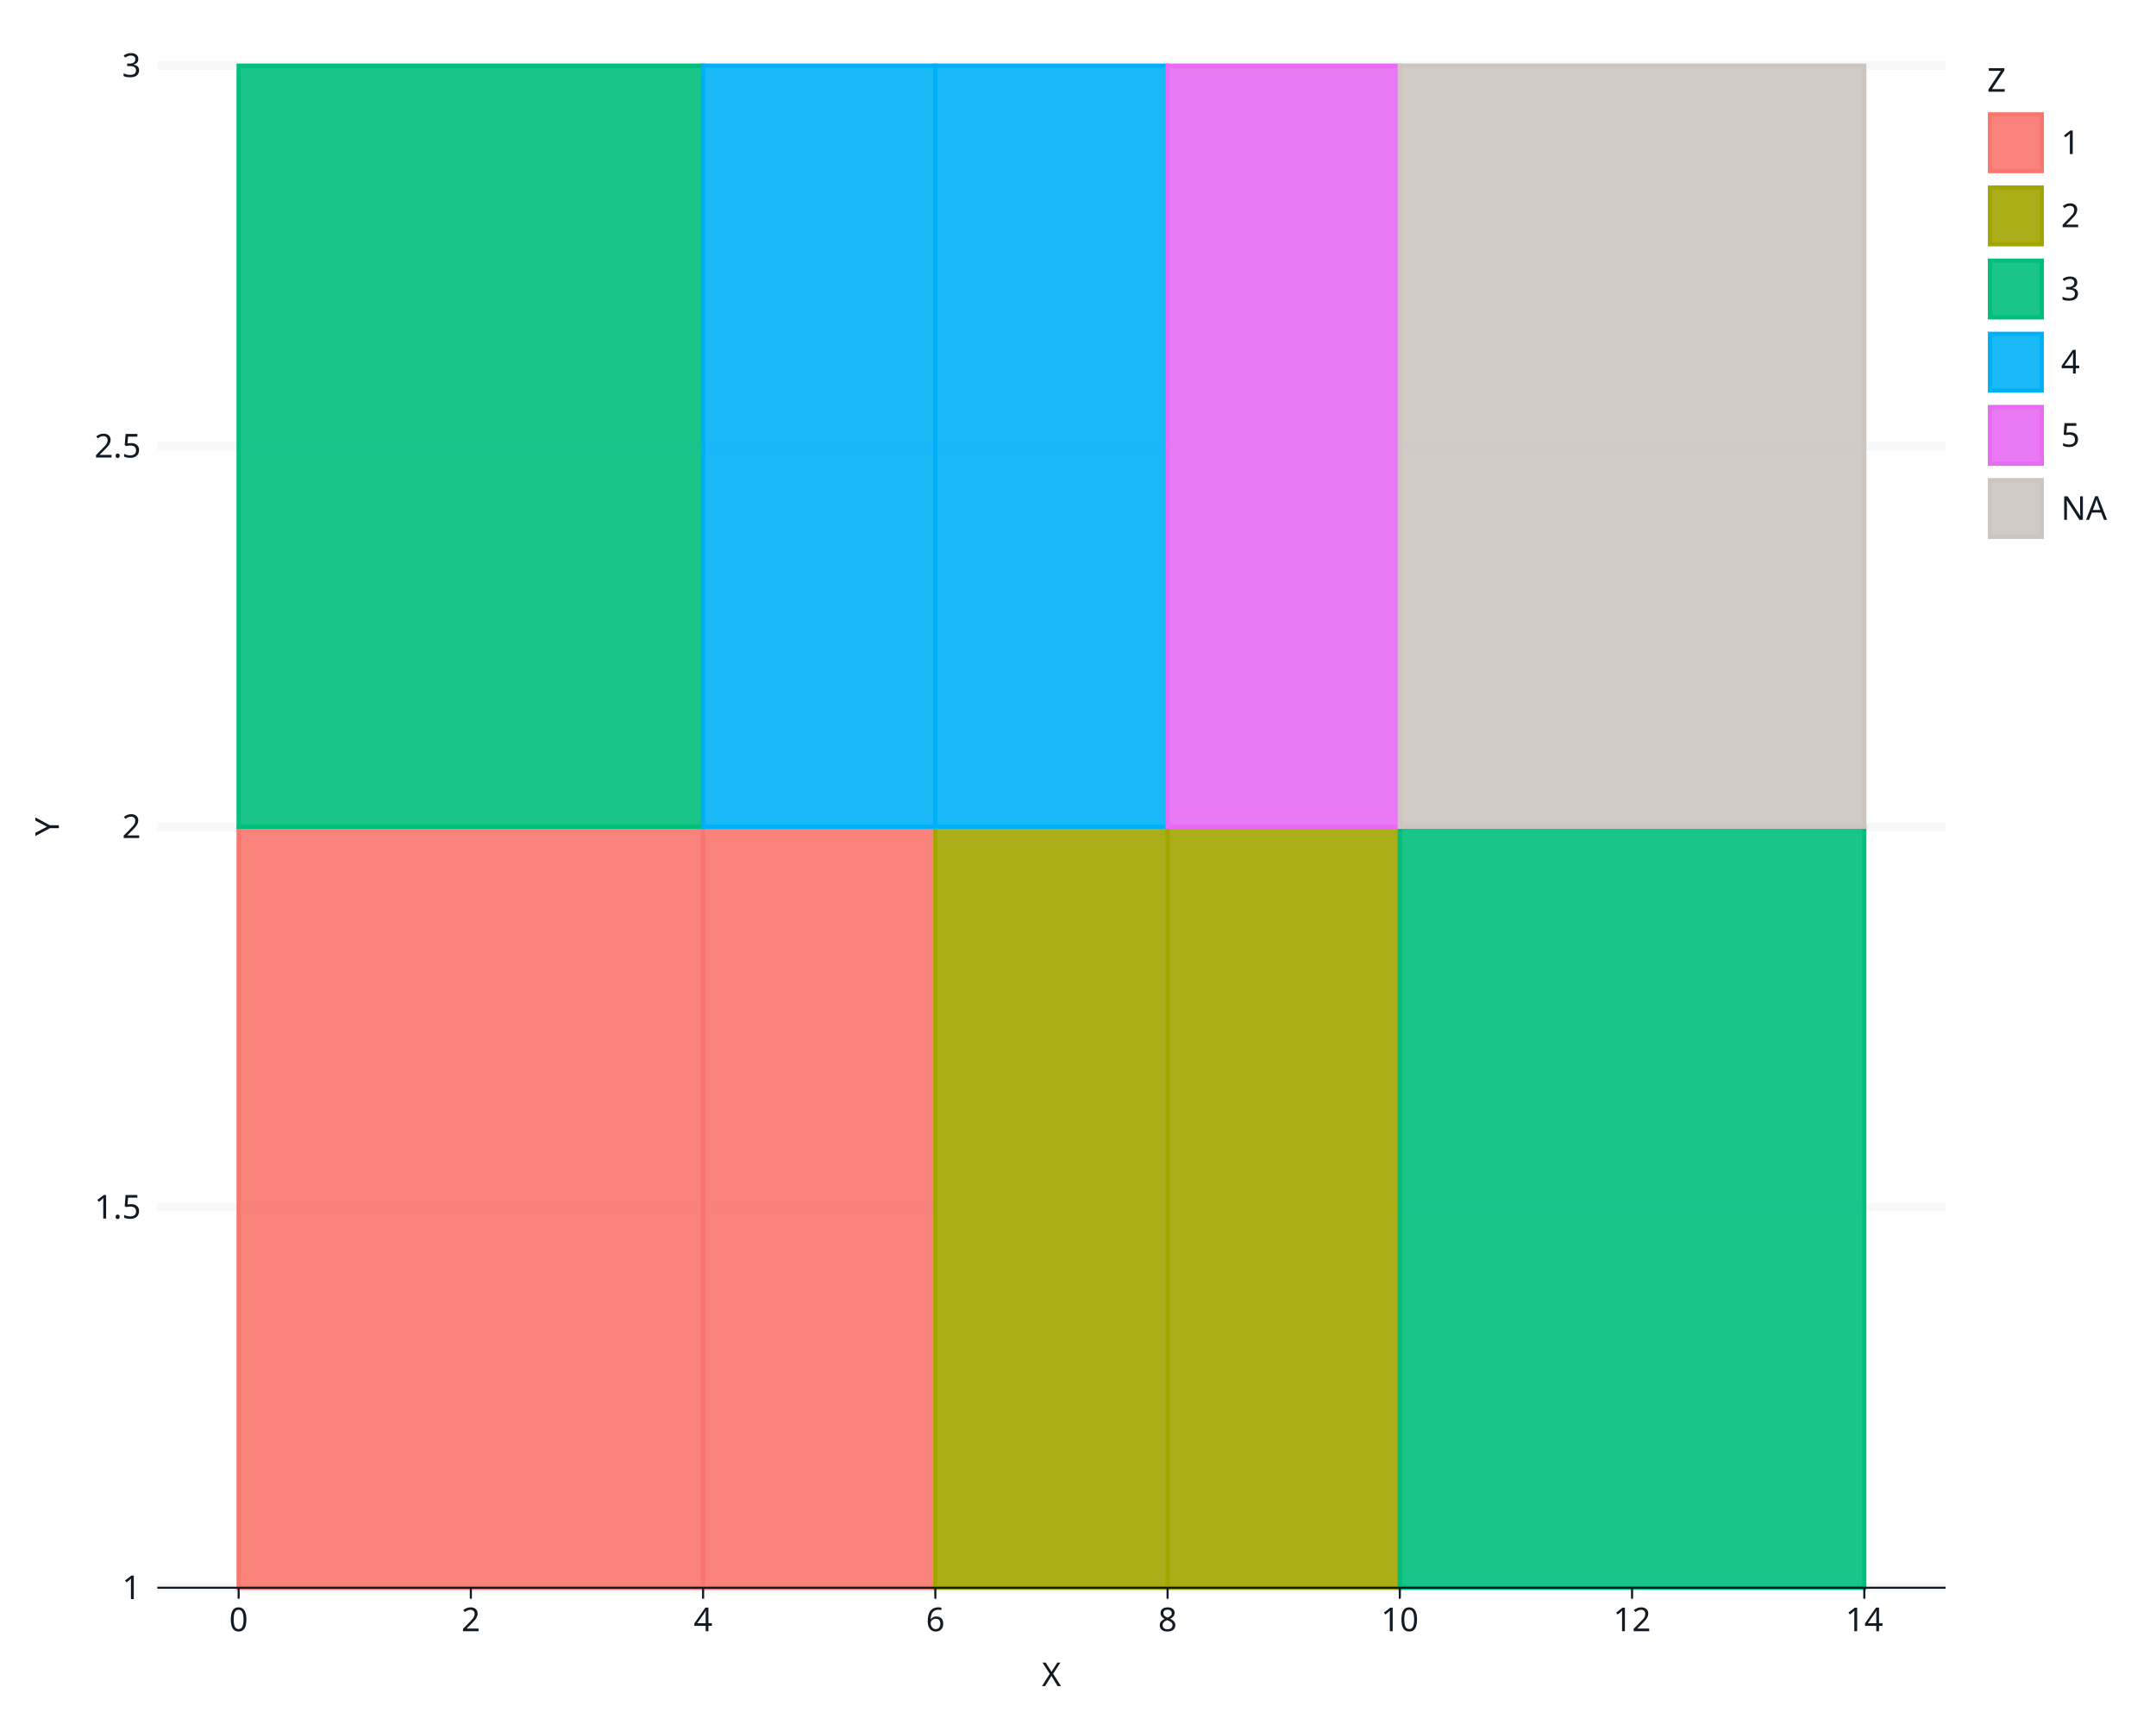
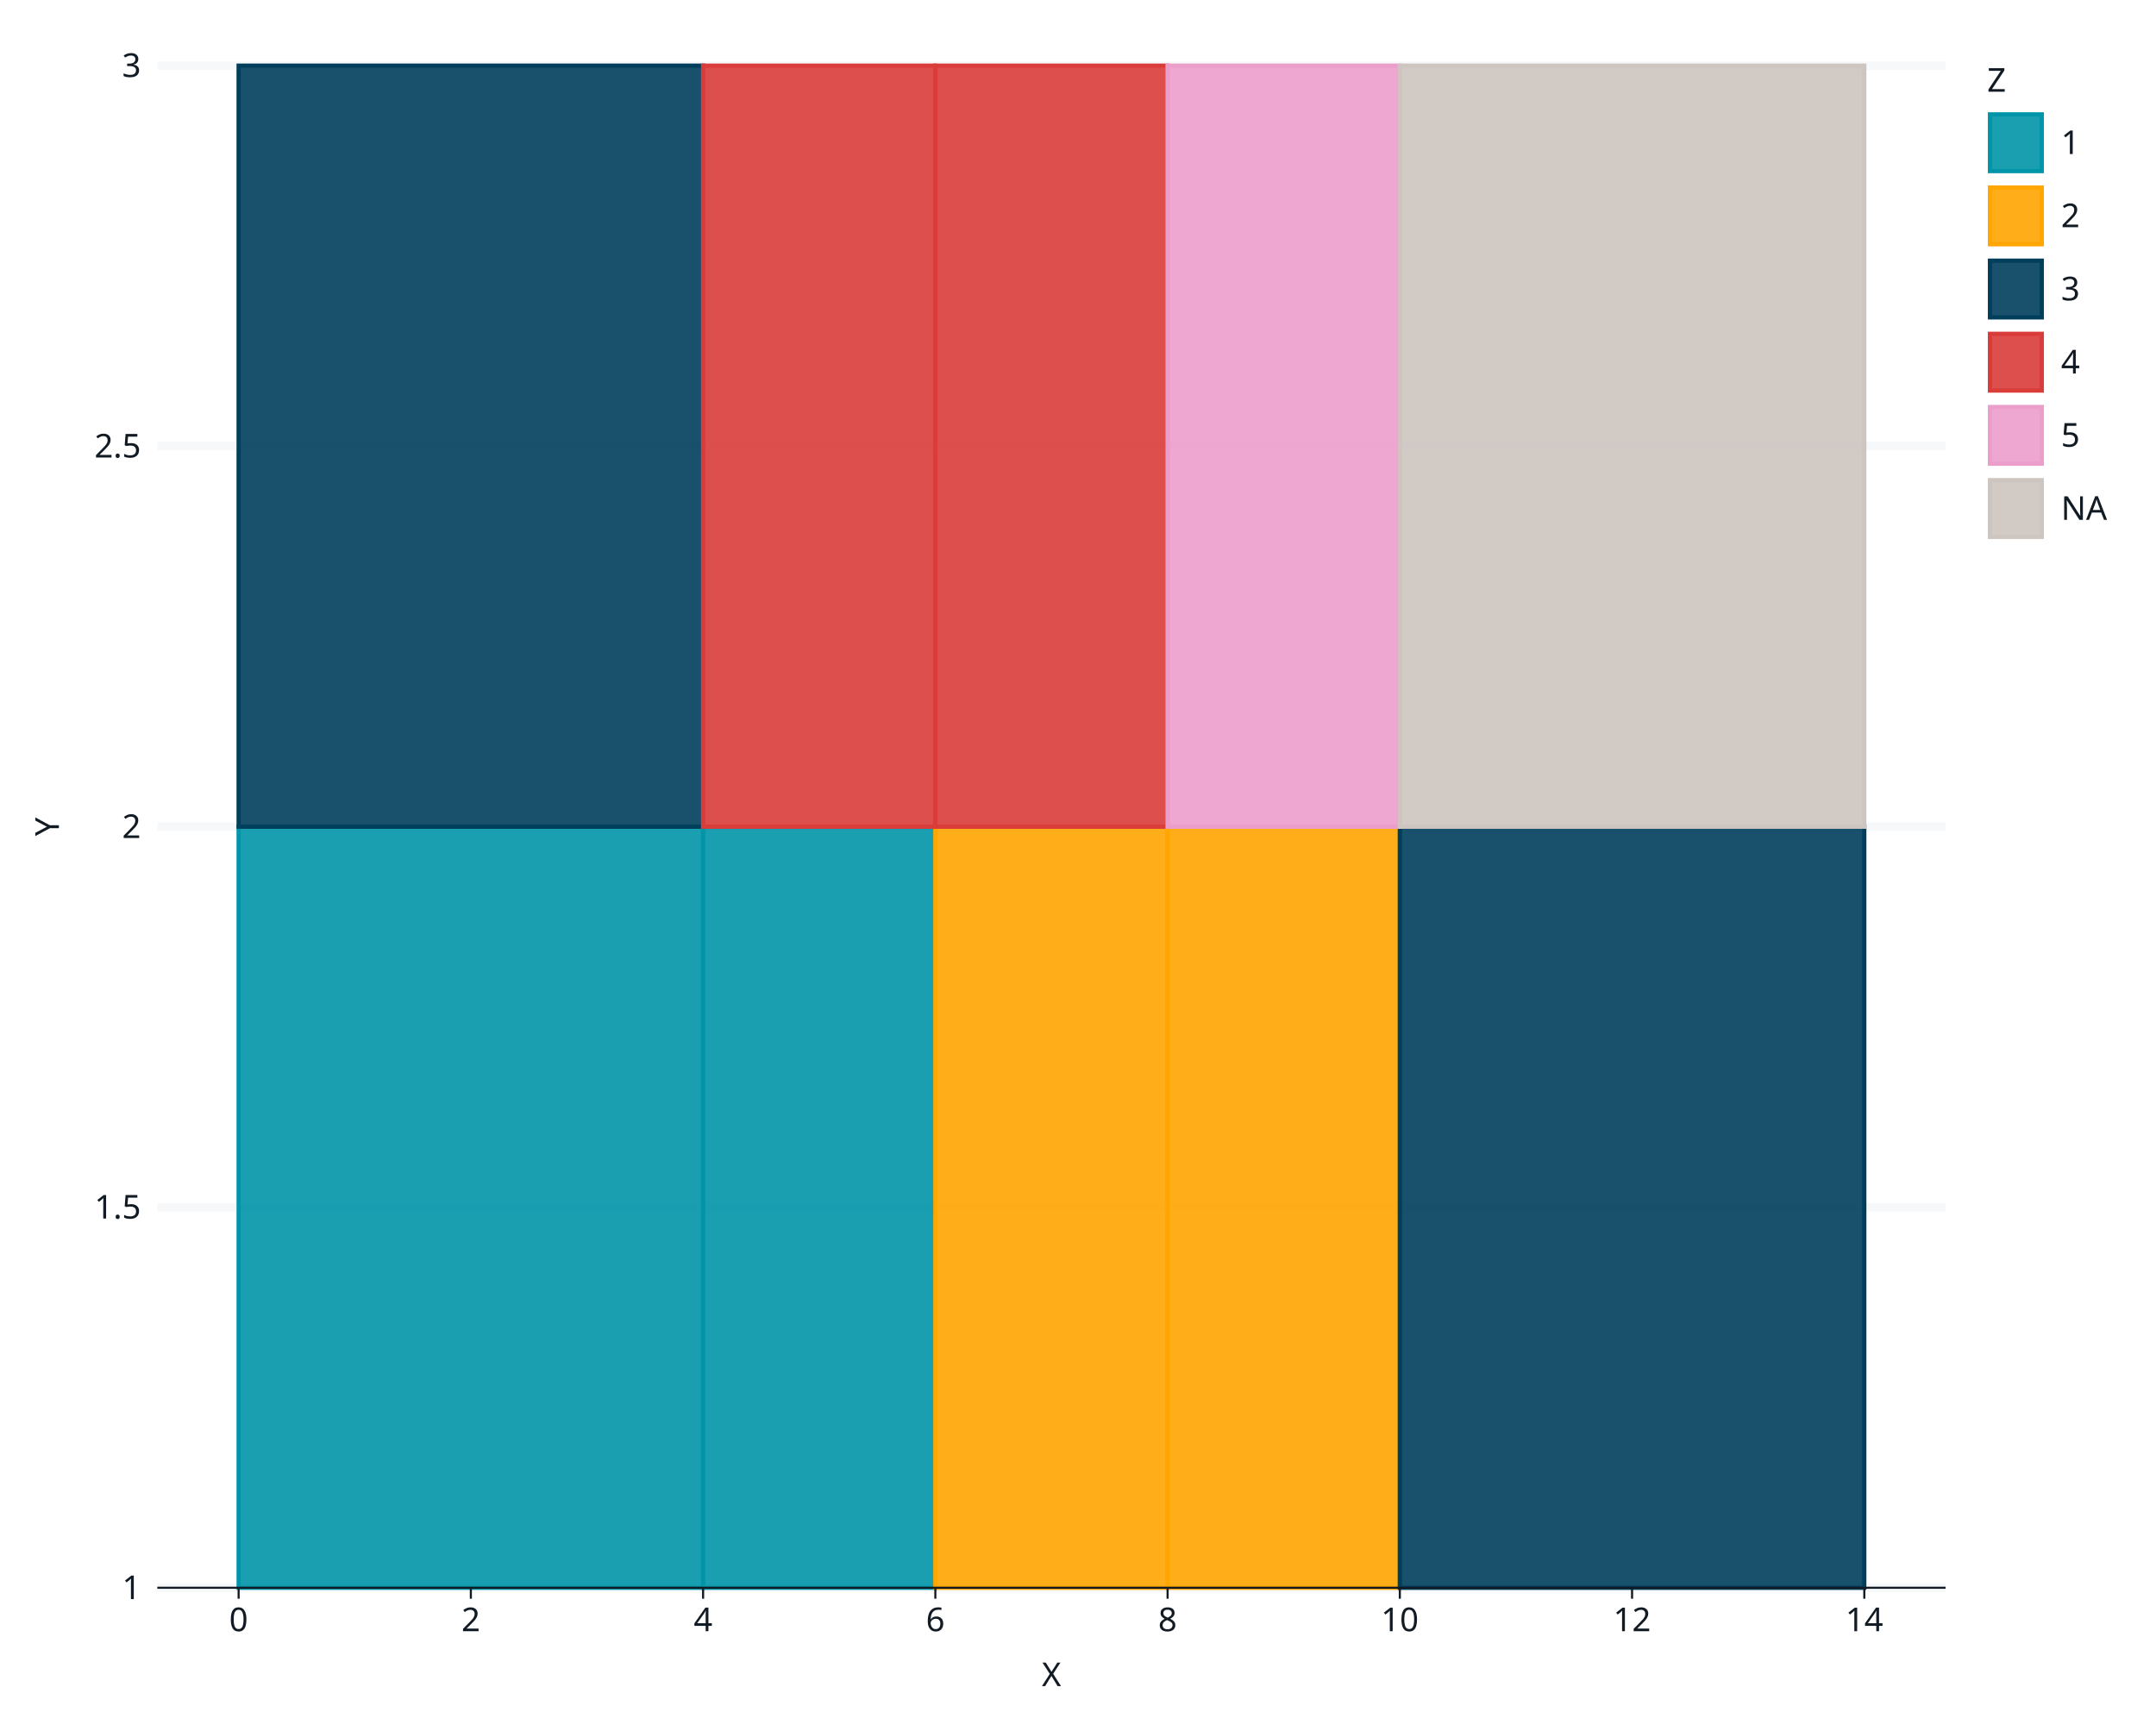
<svg xmlns="http://www.w3.org/2000/svg" class="svglite" data-engine-version="2.0" width="720.00pt" height="576.00pt" viewBox="0 0 720.00 576.00">
  <defs>
    <style type="text/css">
    .svglite line, .svglite polyline, .svglite polygon, .svglite path, .svglite rect, .svglite circle {
      fill: none;
      stroke: #000000;
      stroke-linecap: round;
      stroke-linejoin: round;
      stroke-miterlimit: 10.00;
    }
  </style>
  </defs>
  <rect width="100%" height="100%" style="stroke: none; fill: #FFFFFF;" />
  <defs>
    <clipPath id="cpMC4wMHw3MjAuMDB8MC4wMHw1NzYuMDA=">
      <rect x="0.00" y="0.00" width="720.00" height="576.00" />
    </clipPath>
  </defs>
  <g clip-path="url(#cpMC4wMHw3MjAuMDB8MC4wMHw1NzYuMDA=)">
    <rect x="0" y="0.00" width="720.00" height="576.00" style="stroke-width: 1.07; stroke: #FFFFFF; fill: #FFFFFF;" />
    <rect x="52.54" y="21.92" width="597.19" height="508.26" style="stroke-width: 1.07; stroke: #FFFFFF; fill: #FFFFFF;" />
    <polyline points="52.54,530.17 649.73,530.17 " style="stroke-width: 2.84; stroke: #F6F8FA; stroke-linecap: butt;" />
    <polyline points="52.54,403.11 649.73,403.11 " style="stroke-width: 2.84; stroke: #F6F8FA; stroke-linecap: butt;" />
    <polyline points="52.54,276.05 649.73,276.05 " style="stroke-width: 2.84; stroke: #F6F8FA; stroke-linecap: butt;" />
    <polyline points="52.54,148.98 649.73,148.98 " style="stroke-width: 2.84; stroke: #F6F8FA; stroke-linecap: butt;" />
    <polyline points="52.54,21.92 649.73,21.92 " style="stroke-width: 2.84; stroke: #F6F8FA; stroke-linecap: butt;" />
-     <rect x="79.69" y="276.05" width="155.11" height="254.13" style="stroke-width: 1.41; stroke: #F8766D; stroke-linecap: butt; stroke-linejoin: miter; fill: #F8766D; fill-opacity: 0.90;" />
-     <rect x="234.80" y="276.05" width="77.56" height="254.13" style="stroke-width: 1.41; stroke: #F8766D; stroke-linecap: butt; stroke-linejoin: miter; fill: #F8766D; fill-opacity: 0.90;" />
-     <rect x="312.36" y="276.05" width="77.56" height="254.13" style="stroke-width: 1.41; stroke: #A3A500; stroke-linecap: butt; stroke-linejoin: miter; fill: #A3A500; fill-opacity: 0.90;" />
-     <rect x="389.92" y="276.05" width="77.56" height="254.13" style="stroke-width: 1.41; stroke: #A3A500; stroke-linecap: butt; stroke-linejoin: miter; fill: #A3A500; fill-opacity: 0.90;" />
-     <rect x="467.47" y="276.05" width="155.11" height="254.13" style="stroke-width: 1.41; stroke: #00BF7D; stroke-linecap: butt; stroke-linejoin: miter; fill: #00BF7D; fill-opacity: 0.90;" />
-     <rect x="79.69" y="21.92" width="155.11" height="254.13" style="stroke-width: 1.41; stroke: #00BF7D; stroke-linecap: butt; stroke-linejoin: miter; fill: #00BF7D; fill-opacity: 0.90;" />
-     <rect x="234.80" y="21.92" width="77.56" height="254.13" style="stroke-width: 1.41; stroke: #00B0F6; stroke-linecap: butt; stroke-linejoin: miter; fill: #00B0F6; fill-opacity: 0.90;" />
-     <rect x="312.36" y="21.92" width="77.56" height="254.13" style="stroke-width: 1.41; stroke: #00B0F6; stroke-linecap: butt; stroke-linejoin: miter; fill: #00B0F6; fill-opacity: 0.90;" />
-     <rect x="389.92" y="21.92" width="77.56" height="254.13" style="stroke-width: 1.41; stroke: #E76BF3; stroke-linecap: butt; stroke-linejoin: miter; fill: #E76BF3; fill-opacity: 0.90;" />
+     <rect x="79.69" y="276.05" width="155.11" height="254.13" style="stroke-width: 1.41; stroke: #0095A8; stroke-linecap: butt; stroke-linejoin: miter; fill: #0095A8; fill-opacity: 0.90;" />
+     <rect x="234.80" y="276.05" width="77.56" height="254.13" style="stroke-width: 1.41; stroke: #0095A8; stroke-linecap: butt; stroke-linejoin: miter; fill: #0095A8; fill-opacity: 0.90;" />
+     <rect x="312.36" y="276.05" width="77.56" height="254.13" style="stroke-width: 1.41; stroke: #FFA600; stroke-linecap: butt; stroke-linejoin: miter; fill: #FFA600; fill-opacity: 0.90;" />
+     <rect x="389.92" y="276.05" width="77.56" height="254.13" style="stroke-width: 1.41; stroke: #FFA600; stroke-linecap: butt; stroke-linejoin: miter; fill: #FFA600; fill-opacity: 0.90;" />
+     <rect x="467.47" y="276.05" width="155.11" height="254.13" style="stroke-width: 1.41; stroke: #003F5C; stroke-linecap: butt; stroke-linejoin: miter; fill: #003F5C; fill-opacity: 0.90;" />
+     <rect x="79.69" y="21.92" width="155.11" height="254.13" style="stroke-width: 1.41; stroke: #003F5C; stroke-linecap: butt; stroke-linejoin: miter; fill: #003F5C; fill-opacity: 0.90;" />
+     <rect x="234.80" y="21.92" width="77.56" height="254.13" style="stroke-width: 1.41; stroke: #DA3C39; stroke-linecap: butt; stroke-linejoin: miter; fill: #DA3C39; fill-opacity: 0.90;" />
+     <rect x="312.36" y="21.92" width="77.56" height="254.13" style="stroke-width: 1.41; stroke: #DA3C39; stroke-linecap: butt; stroke-linejoin: miter; fill: #DA3C39; fill-opacity: 0.90;" />
+     <rect x="389.92" y="21.92" width="77.56" height="254.13" style="stroke-width: 1.41; stroke: #EC9ECB; stroke-linecap: butt; stroke-linejoin: miter; fill: #EC9ECB; fill-opacity: 0.90;" />
    <rect x="467.47" y="21.92" width="155.11" height="254.13" style="stroke-width: 1.41; stroke: #CDC5BF; stroke-linecap: butt; stroke-linejoin: miter; fill: #CDC5BF; fill-opacity: 0.90;" />
    <text x="47.06" y="533.96" text-anchor="end" style="font-size: 11.00px; fill: #121B24; font-family: sans;" textLength="6.12px" lengthAdjust="spacingAndGlyphs">1</text>
    <text x="47.06" y="406.89" text-anchor="end" style="font-size: 11.00px; fill: #121B24; font-family: sans;" textLength="15.29px" lengthAdjust="spacingAndGlyphs">1.5</text>
    <text x="47.06" y="279.83" text-anchor="end" style="font-size: 11.00px; fill: #121B24; font-family: sans;" textLength="6.12px" lengthAdjust="spacingAndGlyphs">2</text>
    <text x="47.06" y="152.77" text-anchor="end" style="font-size: 11.00px; fill: #121B24; font-family: sans;" textLength="15.29px" lengthAdjust="spacingAndGlyphs">2.5</text>
    <text x="47.06" y="25.70" text-anchor="end" style="font-size: 11.00px; fill: #121B24; font-family: sans;" textLength="6.12px" lengthAdjust="spacingAndGlyphs">3</text>
    <polyline points="52.54,530.17 649.73,530.17 " style="stroke-width: 0.70; stroke: #121B24; stroke-linecap: butt;" />
    <polyline points="79.69,533.83 79.69,530.17 " style="stroke-width: 0.70; stroke: #121B24; stroke-linecap: butt;" />
    <polyline points="157.24,533.83 157.24,530.17 " style="stroke-width: 0.70; stroke: #121B24; stroke-linecap: butt;" />
    <polyline points="234.80,533.83 234.80,530.17 " style="stroke-width: 0.70; stroke: #121B24; stroke-linecap: butt;" />
    <polyline points="312.36,533.83 312.36,530.17 " style="stroke-width: 0.70; stroke: #121B24; stroke-linecap: butt;" />
    <polyline points="389.92,533.83 389.92,530.17 " style="stroke-width: 0.70; stroke: #121B24; stroke-linecap: butt;" />
    <polyline points="467.47,533.83 467.47,530.17 " style="stroke-width: 0.70; stroke: #121B24; stroke-linecap: butt;" />
    <polyline points="545.03,533.83 545.03,530.17 " style="stroke-width: 0.70; stroke: #121B24; stroke-linecap: butt;" />
    <polyline points="622.59,533.83 622.59,530.17 " style="stroke-width: 0.70; stroke: #121B24; stroke-linecap: butt;" />
    <text x="79.69" y="544.68" text-anchor="middle" style="font-size: 11.00px; fill: #121B24; font-family: sans;" textLength="6.12px" lengthAdjust="spacingAndGlyphs">0</text>
    <text x="157.24" y="544.68" text-anchor="middle" style="font-size: 11.00px; fill: #121B24; font-family: sans;" textLength="6.12px" lengthAdjust="spacingAndGlyphs">2</text>
    <text x="234.80" y="544.68" text-anchor="middle" style="font-size: 11.00px; fill: #121B24; font-family: sans;" textLength="6.12px" lengthAdjust="spacingAndGlyphs">4</text>
    <text x="312.36" y="544.68" text-anchor="middle" style="font-size: 11.00px; fill: #121B24; font-family: sans;" textLength="6.12px" lengthAdjust="spacingAndGlyphs">6</text>
    <text x="389.92" y="544.68" text-anchor="middle" style="font-size: 11.00px; fill: #121B24; font-family: sans;" textLength="6.12px" lengthAdjust="spacingAndGlyphs">8</text>
    <text x="467.47" y="544.68" text-anchor="middle" style="font-size: 11.00px; fill: #121B24; font-family: sans;" textLength="12.24px" lengthAdjust="spacingAndGlyphs">10</text>
    <text x="545.03" y="544.68" text-anchor="middle" style="font-size: 11.00px; fill: #121B24; font-family: sans;" textLength="12.24px" lengthAdjust="spacingAndGlyphs">12</text>
    <text x="622.59" y="544.68" text-anchor="middle" style="font-size: 11.00px; fill: #121B24; font-family: sans;" textLength="12.24px" lengthAdjust="spacingAndGlyphs">14</text>
    <text x="351.14" y="563.02" text-anchor="middle" style="font-size: 11.00px; fill: #121B24; font-family: sans;" textLength="7.34px" lengthAdjust="spacingAndGlyphs">X</text>
    <text transform="translate(19.67,276.05) rotate(-90)" text-anchor="middle" style="font-size: 11.00px; fill: #121B24; font-family: sans;" textLength="7.34px" lengthAdjust="spacingAndGlyphs">Y</text>
    <rect x="655.40" y="21.92" width="42.68" height="166.51" style="stroke-width: 1.07; stroke: #FFFFFF; fill: #FFFFFF;" />
    <text x="663.62" y="30.63" style="font-size: 11.00px; fill: #121B24; font-family: sans;" textLength="6.72px" lengthAdjust="spacingAndGlyphs">Z</text>
    <rect x="663.62" y="37.25" width="19.18" height="20.81" style="stroke-width: 1.07; stroke: #FFFFFF; fill: #FFFFFF;" />
-     <rect x="664.55" y="38.19" width="17.31" height="18.94" style="stroke-width: 1.41; stroke: #F8766D; stroke-linecap: butt; stroke-linejoin: miter; fill: #F8766D; fill-opacity: 0.90;" />
+     <rect x="664.55" y="38.19" width="17.31" height="18.94" style="stroke-width: 1.41; stroke: #0095A8; stroke-linecap: butt; stroke-linejoin: miter; fill: #0095A8; fill-opacity: 0.90;" />
    <rect x="663.62" y="61.68" width="19.18" height="20.81" style="stroke-width: 1.07; stroke: #FFFFFF; fill: #FFFFFF;" />
-     <rect x="664.55" y="62.62" width="17.31" height="18.94" style="stroke-width: 1.41; stroke: #A3A500; stroke-linecap: butt; stroke-linejoin: miter; fill: #A3A500; fill-opacity: 0.90;" />
+     <rect x="664.55" y="62.62" width="17.31" height="18.94" style="stroke-width: 1.41; stroke: #FFA600; stroke-linecap: butt; stroke-linejoin: miter; fill: #FFA600; fill-opacity: 0.90;" />
    <rect x="663.62" y="86.11" width="19.18" height="20.81" style="stroke-width: 1.07; stroke: #FFFFFF; fill: #FFFFFF;" />
-     <rect x="664.55" y="87.04" width="17.31" height="18.94" style="stroke-width: 1.41; stroke: #00BF7D; stroke-linecap: butt; stroke-linejoin: miter; fill: #00BF7D; fill-opacity: 0.90;" />
+     <rect x="664.55" y="87.04" width="17.31" height="18.94" style="stroke-width: 1.41; stroke: #003F5C; stroke-linecap: butt; stroke-linejoin: miter; fill: #003F5C; fill-opacity: 0.90;" />
    <rect x="663.62" y="110.54" width="19.18" height="20.81" style="stroke-width: 1.07; stroke: #FFFFFF; fill: #FFFFFF;" />
-     <rect x="664.55" y="111.47" width="17.31" height="18.94" style="stroke-width: 1.41; stroke: #00B0F6; stroke-linecap: butt; stroke-linejoin: miter; fill: #00B0F6; fill-opacity: 0.90;" />
+     <rect x="664.55" y="111.47" width="17.31" height="18.94" style="stroke-width: 1.41; stroke: #DA3C39; stroke-linecap: butt; stroke-linejoin: miter; fill: #DA3C39; fill-opacity: 0.90;" />
    <rect x="663.62" y="134.97" width="19.18" height="20.81" style="stroke-width: 1.07; stroke: #FFFFFF; fill: #FFFFFF;" />
-     <rect x="664.55" y="135.90" width="17.31" height="18.94" style="stroke-width: 1.41; stroke: #E76BF3; stroke-linecap: butt; stroke-linejoin: miter; fill: #E76BF3; fill-opacity: 0.90;" />
+     <rect x="664.55" y="135.90" width="17.31" height="18.94" style="stroke-width: 1.41; stroke: #EC9ECB; stroke-linecap: butt; stroke-linejoin: miter; fill: #EC9ECB; fill-opacity: 0.90;" />
    <rect x="663.62" y="159.40" width="19.18" height="20.81" style="stroke-width: 1.07; stroke: #FFFFFF; fill: #FFFFFF;" />
    <rect x="664.55" y="160.33" width="17.31" height="18.94" style="stroke-width: 1.41; stroke: #CDC5BF; stroke-linecap: butt; stroke-linejoin: miter; fill: #CDC5BF; fill-opacity: 0.90;" />
    <text x="688.28" y="51.44" style="font-size: 11.00px; fill: #121B24; font-family: sans;" textLength="6.12px" lengthAdjust="spacingAndGlyphs">1</text>
    <text x="688.28" y="75.87" style="font-size: 11.00px; fill: #121B24; font-family: sans;" textLength="6.12px" lengthAdjust="spacingAndGlyphs">2</text>
    <text x="688.28" y="100.30" style="font-size: 11.00px; fill: #121B24; font-family: sans;" textLength="6.12px" lengthAdjust="spacingAndGlyphs">3</text>
    <text x="688.28" y="124.73" style="font-size: 11.00px; fill: #121B24; font-family: sans;" textLength="6.12px" lengthAdjust="spacingAndGlyphs">4</text>
    <text x="688.28" y="149.16" style="font-size: 11.00px; fill: #121B24; font-family: sans;" textLength="6.12px" lengthAdjust="spacingAndGlyphs">5</text>
    <text x="688.28" y="173.59" style="font-size: 11.00px; fill: #121B24; font-family: sans;" textLength="15.29px" lengthAdjust="spacingAndGlyphs">NA</text>
  </g>
</svg>
